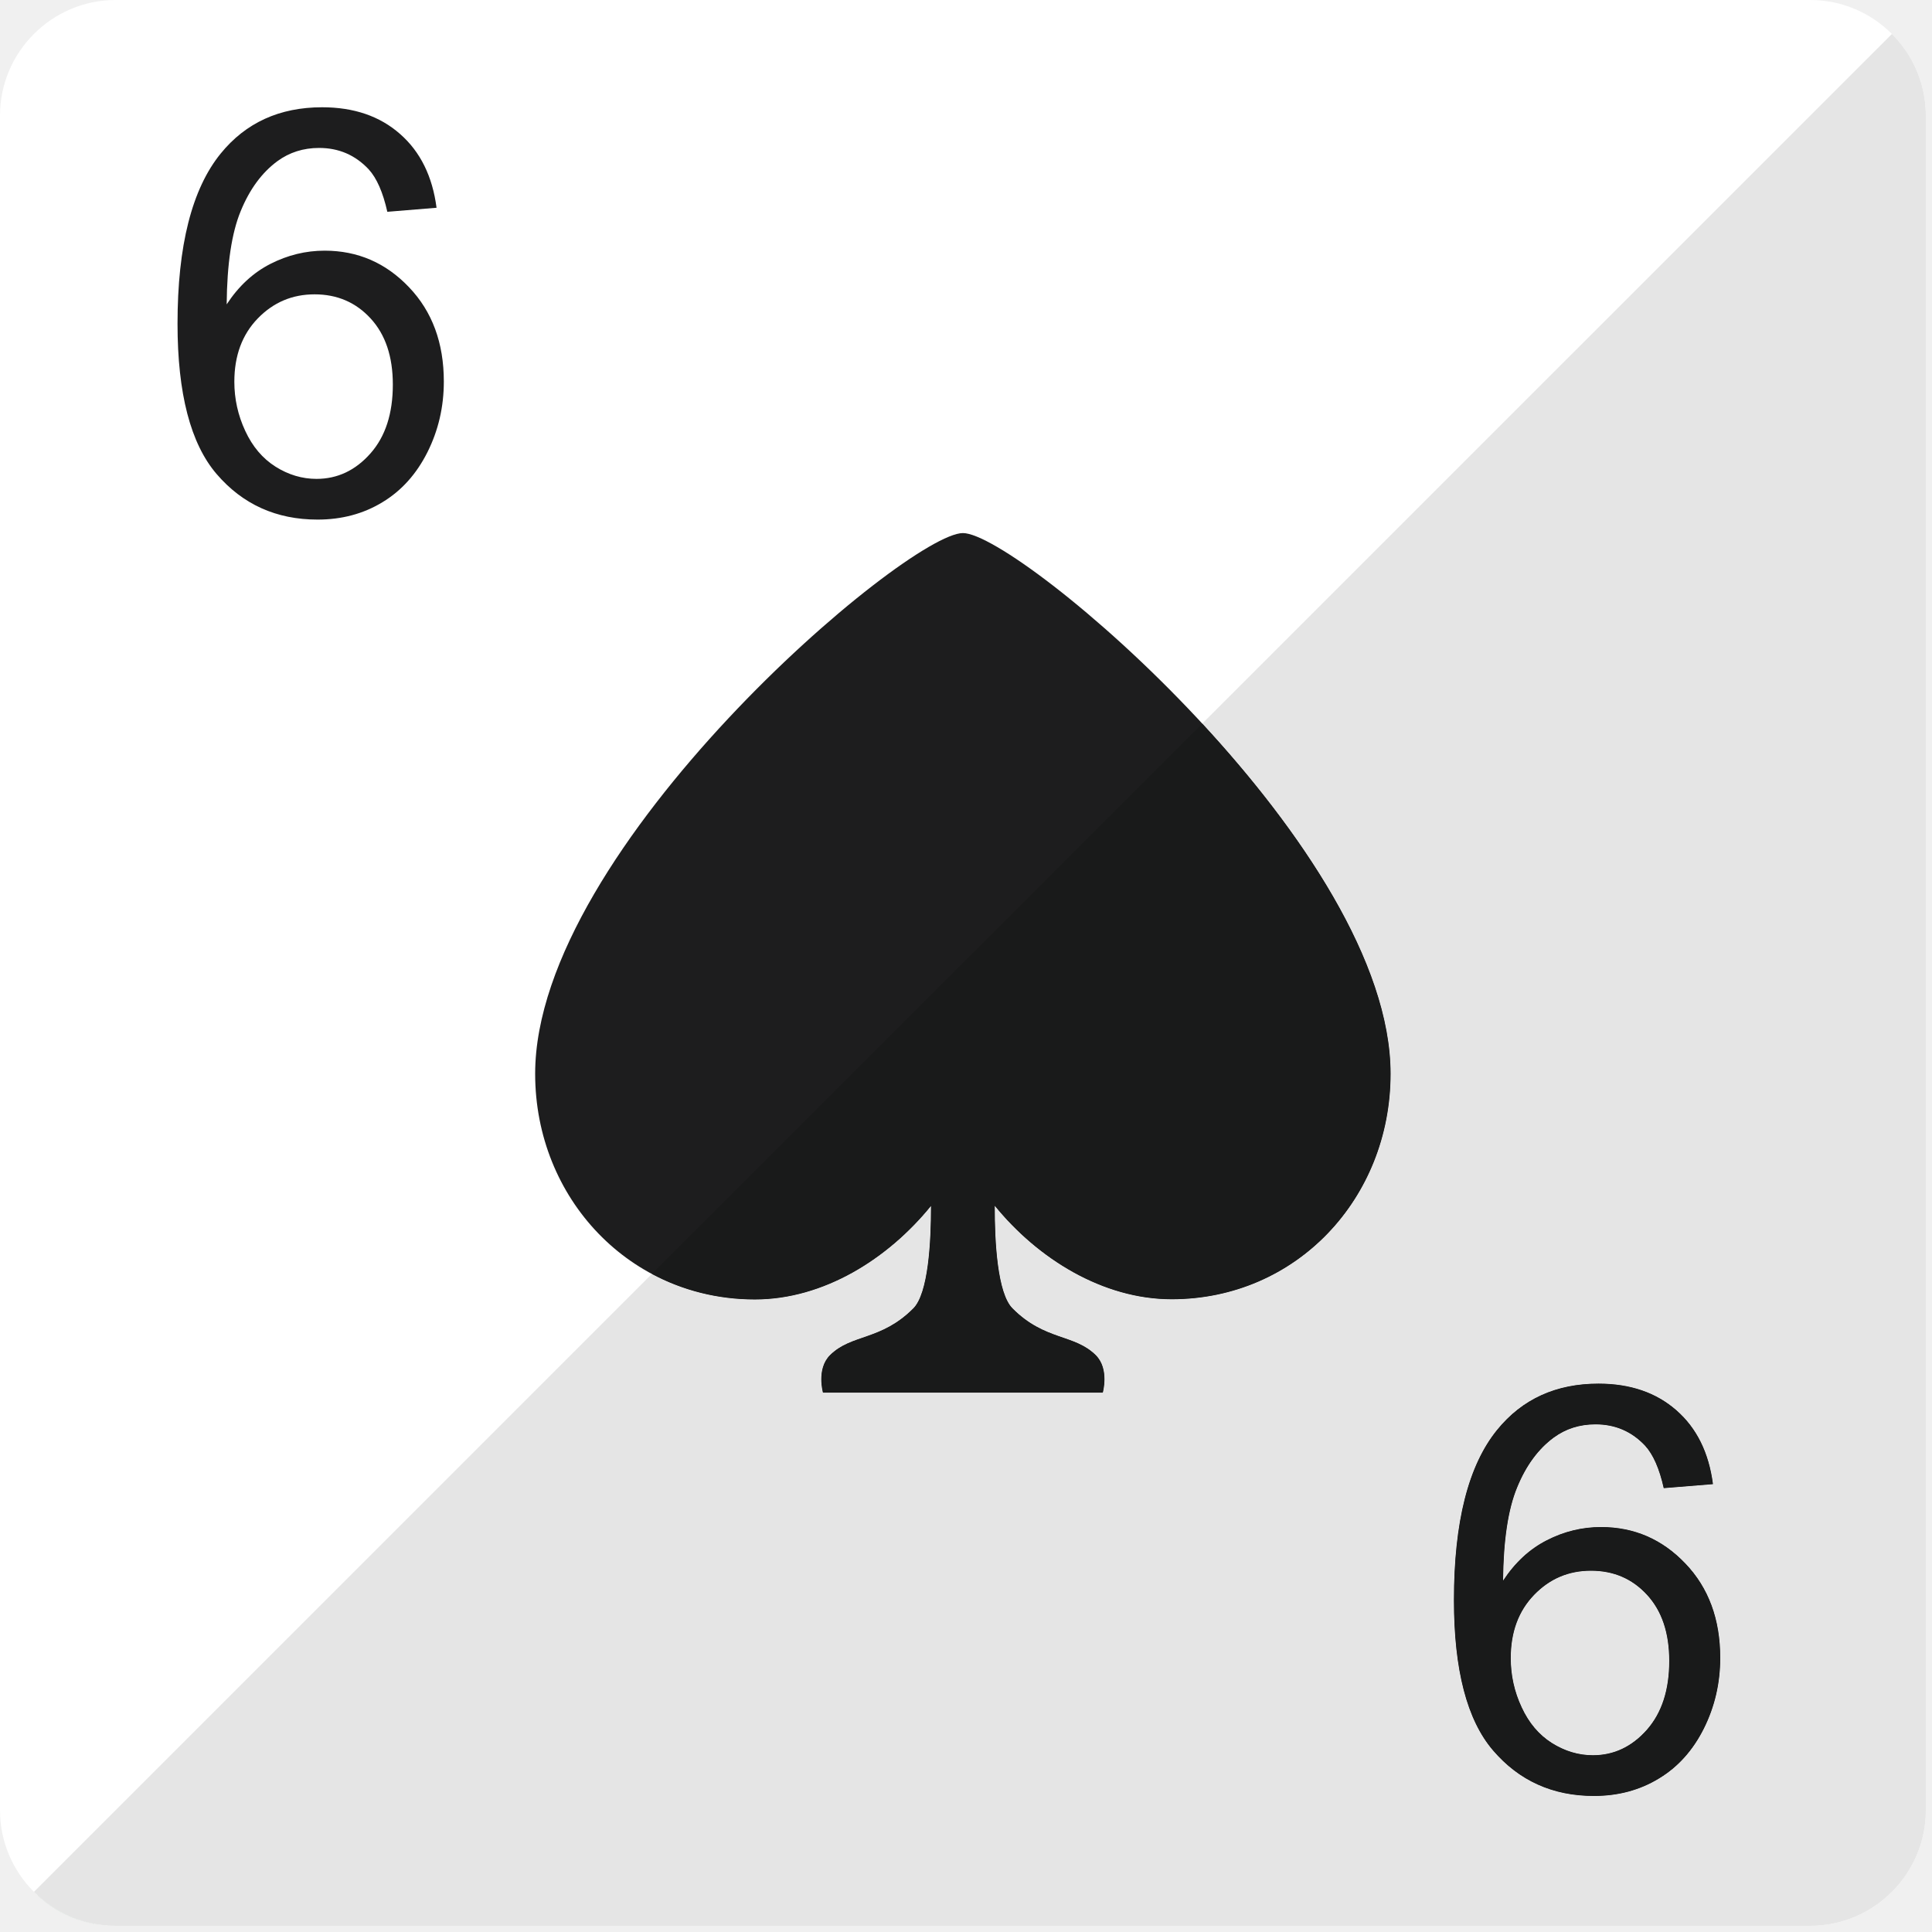
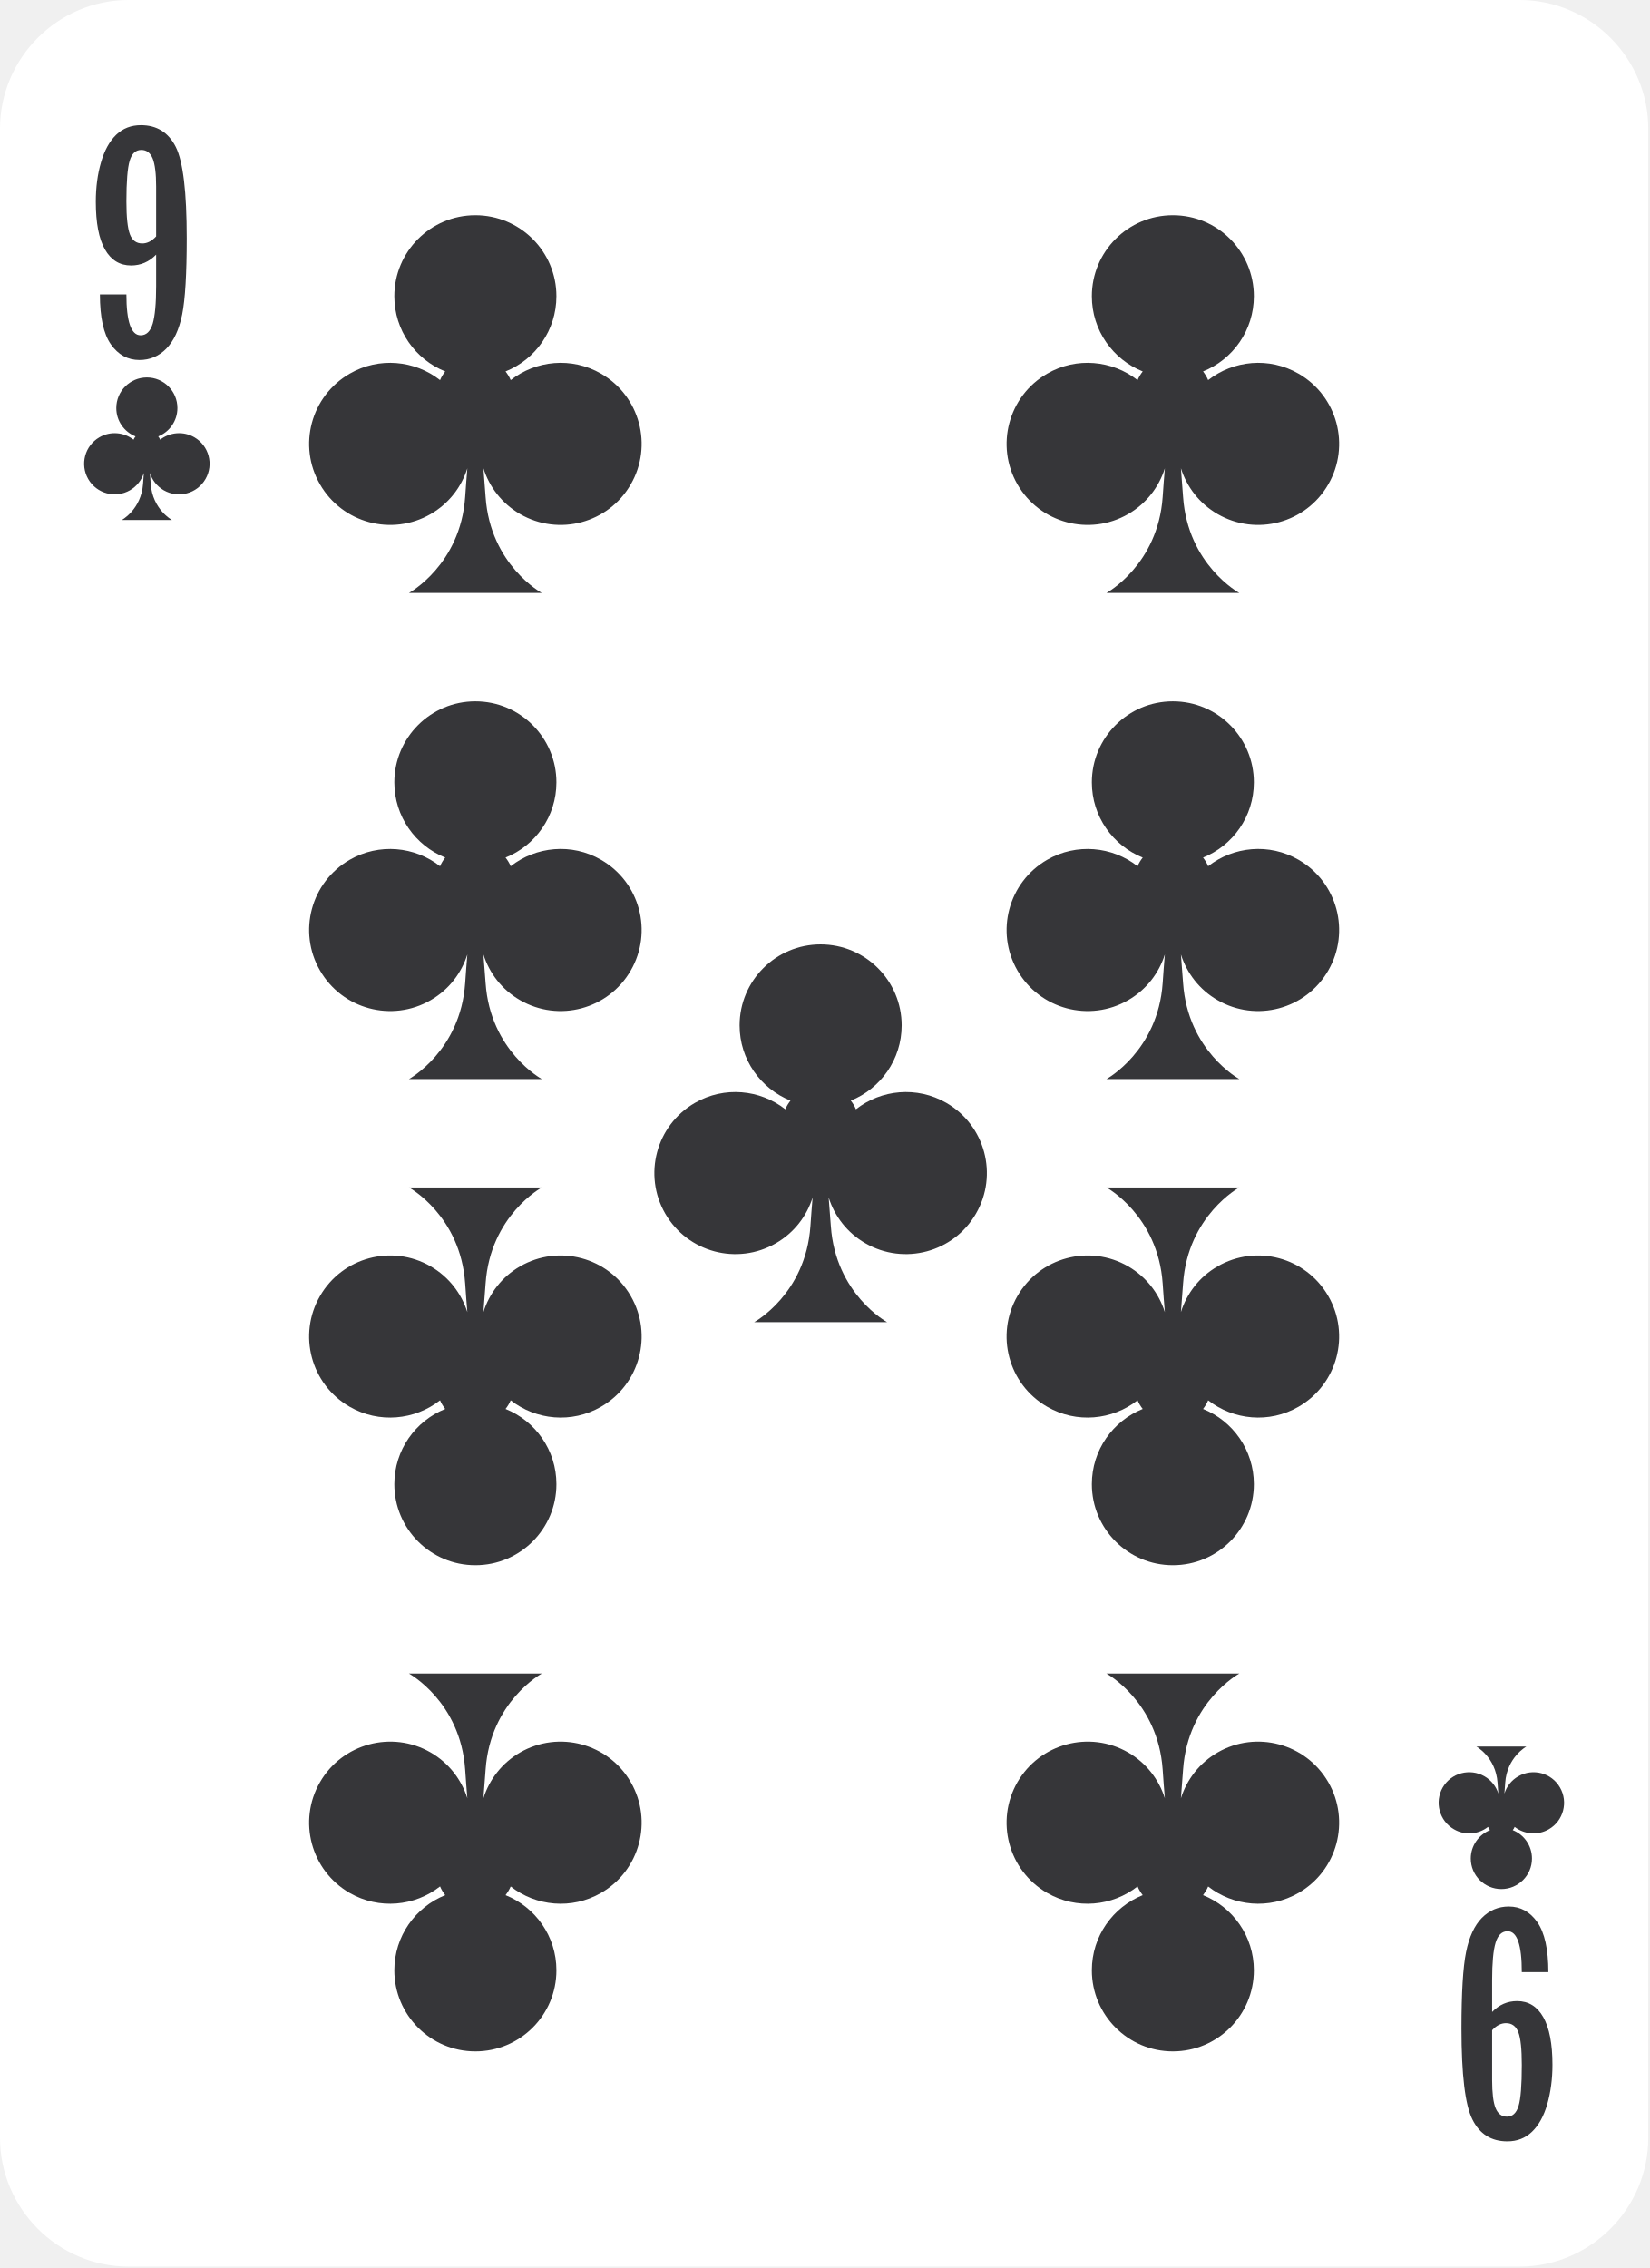
- <svg xmlns="http://www.w3.org/2000/svg" width="100%" height="100%" viewBox="0 0 209 209" version="1.1" xml:space="preserve" style="fill-rule:evenodd;clip-rule:evenodd;stroke-linejoin:round;stroke-miterlimit:1.414;">
-   <g transform="matrix(1,0,0,1,-499.075,-932.18)">
-     <g transform="matrix(4.16667,0,0,4.16667,0,0)">
-       <path d="M169.778,270.722C169.778,272.372 168.428,273.722 166.778,273.722L122.778,273.722C121.127,273.722 119.778,272.372 119.778,270.722L119.778,226.723C119.778,225.073 121.127,223.723 122.778,223.723L166.778,223.723C168.428,223.723 169.778,225.073 169.778,226.723L169.778,270.722Z" style="fill:white;fill-rule:nonzero;" />
+ <svg xmlns="http://www.w3.org/2000/svg" width="100%" height="100%" viewBox="0 0 1040 1430" version="1.1" xml:space="preserve" style="fill-rule:evenodd;clip-rule:evenodd;stroke-linejoin:round;stroke-miterlimit:1.414;">
+   <g transform="matrix(1,0,0,1,-9518.1,-9848.9)">
+     <g transform="matrix(4.16667,0,0,4.16667,2443.47,151.804)">
+       <path d="M1947.36,2650.8C1947.36,2661.52 1938.59,2670.29 1927.87,2670.29L1717.39,2670.29C1706.67,2670.29 1697.91,2661.52 1697.91,2650.8L1697.91,2346.78C1697.91,2336.07 1706.67,2327.3 1717.39,2327.3L1927.87,2327.3C1938.59,2327.3 1947.36,2336.07 1947.36,2346.78L1947.36,2650.8Z" style="fill:white;fill-rule:nonzero;" />
    </g>
-     <g transform="matrix(4.16667,0,0,4.16667,0,0)">
-       <path d="M144.778,237.563C143.329,237.563 133.672,245.73 133.672,251.601C133.672,254.839 136.141,257.46 139.377,257.46C141.163,257.46 142.836,256.405 143.95,255.03C143.95,255.979 143.879,257.302 143.489,257.694C142.647,258.537 141.881,258.353 141.325,258.909C140.969,259.266 141.145,259.88 141.145,259.88L148.409,259.88C148.409,259.88 148.585,259.266 148.229,258.909C147.672,258.353 146.907,258.537 146.067,257.694C145.674,257.302 145.602,255.976 145.604,255.026C146.721,256.401 148.409,257.455 150.198,257.455C153.434,257.455 155.881,254.839 155.881,251.601C155.881,245.73 146.225,237.563 144.778,237.563Z" style="fill:rgb(29,29,30);fill-rule:nonzero;" />
+     <g transform="matrix(4.16667,0,0,4.16667,2443.47,151.804)">
+       <path d="M1713.03,2371.85L1717.04,2371.85C1717.04,2375.98 1717.76,2378.04 1719.19,2378.04C1720.06,2378.04 1720.66,2377.46 1721.02,2376.29C1721.36,2375.13 1721.54,2373.25 1721.54,2370.64L1721.54,2365.83C1720.48,2366.92 1719.21,2367.47 1717.75,2367.47C1716.03,2367.47 1714.71,2366.66 1713.79,2365.04C1712.87,2363.42 1712.41,2361.02 1712.41,2357.84C1712.41,2355.66 1712.67,2353.67 1713.2,2351.86C1713.72,2350.05 1714.49,2348.66 1715.5,2347.69C1716.51,2346.72 1717.76,2346.24 1719.24,2346.24C1721.65,2346.24 1723.42,2347.35 1724.52,2349.55C1725.62,2351.76 1726.17,2356.35 1726.17,2363.32C1726.17,2368.74 1725.94,2372.59 1725.48,2374.89C1725.01,2377.19 1724.21,2378.91 1723.08,2380.06C1721.95,2381.21 1720.59,2381.78 1719.01,2381.78C1717.24,2381.78 1715.8,2380.99 1714.69,2379.41C1713.58,2377.83 1713.03,2375.31 1713.03,2371.85ZM1721.54,2363.07L1721.54,2355.51C1721.54,2353.56 1721.36,2352.16 1721.02,2351.29C1720.66,2350.42 1720.09,2349.99 1719.3,2349.99C1718.45,2349.99 1717.86,2350.53 1717.54,2351.61C1717.21,2352.69 1717.04,2354.75 1717.04,2357.79C1717.04,2360.18 1717.22,2361.84 1717.57,2362.76C1717.92,2363.68 1718.54,2364.14 1719.44,2364.14C1720.19,2364.14 1720.89,2363.78 1721.54,2363.07Z" style="fill:rgb(54,54,57);fill-rule:nonzero;" />
    </g>
-     <g transform="matrix(4.16667,0,0,4.16667,0,0)">
-       <path d="M125.862,233.635C125.862,234.078 125.956,234.504 126.145,234.91C126.333,235.316 126.594,235.625 126.93,235.838C127.266,236.05 127.622,236.156 127.995,236.156C128.539,236.156 129.006,235.936 129.395,235.496C129.784,235.057 129.977,234.461 129.977,233.707C129.977,232.98 129.785,232.41 129.401,231.992C129.018,231.574 128.532,231.365 127.946,231.365C127.364,231.365 126.874,231.574 126.469,231.992C126.065,232.41 125.862,232.957 125.862,233.635ZM131.112,229.117L129.834,229.222C129.72,228.715 129.559,228.347 129.348,228.117C129,227.748 128.573,227.564 128.063,227.564C127.653,227.564 127.292,227.679 126.979,227.908C126.579,228.203 126.26,228.635 126.028,229.202C125.793,229.77 125.672,230.576 125.663,231.625C125.973,231.152 126.35,230.803 126.799,230.574C127.247,230.346 127.715,230.231 128.207,230.231C129.065,230.231 129.795,230.547 130.397,231.18C131,231.811 131.301,232.627 131.301,233.629C131.301,234.287 131.159,234.898 130.875,235.464C130.591,236.029 130.203,236.463 129.707,236.762C129.213,237.063 128.651,237.213 128.022,237.213C126.952,237.213 126.077,236.818 125.401,236.029C124.725,235.24 124.387,233.939 124.387,232.129C124.387,230.102 124.76,228.629 125.508,227.709C126.159,226.908 127.038,226.508 128.141,226.508C128.965,226.508 129.639,226.738 130.164,227.201C130.692,227.663 131.006,228.303 131.112,229.117Z" style="fill:rgb(29,29,30);fill-rule:nonzero;" />
+     <g transform="matrix(4.16667,0,0,4.16667,2443.47,151.804)">
+       <path d="M1727.32,2393.47C1725.63,2392.5 1723.6,2392.71 1722.15,2393.84C1722.08,2393.66 1721.97,2393.49 1721.86,2393.34C1723.56,2392.66 1724.76,2391 1724.76,2389.05C1724.76,2386.49 1722.69,2384.42 1720.14,2384.42C1717.58,2384.42 1715.51,2386.49 1715.51,2389.05C1715.51,2391 1716.71,2392.66 1718.42,2393.34C1718.3,2393.49 1718.2,2393.66 1718.12,2393.84C1716.68,2392.71 1714.64,2392.5 1712.96,2393.47C1710.74,2394.75 1709.99,2397.58 1711.26,2399.79C1712.54,2402.01 1715.37,2402.76 1717.58,2401.49C1718.63,2400.88 1719.34,2399.94 1719.68,2398.87C1719.63,2399.37 1719.59,2399.92 1719.56,2400.51C1719.29,2404.39 1716.34,2405.99 1716.34,2405.99L1723.93,2405.99C1723.93,2405.99 1720.99,2404.39 1720.72,2400.51C1720.68,2399.91 1720.64,2399.37 1720.6,2398.87C1720.93,2399.94 1721.65,2400.88 1722.69,2401.49C1724.9,2402.76 1727.74,2402.01 1729.01,2399.79C1730.29,2397.58 1729.53,2394.75 1727.32,2393.47Z" style="fill:rgb(54,54,57);fill-rule:nonzero;" />
    </g>
-     <g transform="matrix(4.16667,0,0,4.16667,0,0)">
-       <path d="M159.001,266.772C159.001,267.216 159.094,267.642 159.284,268.048C159.471,268.454 159.733,268.763 160.069,268.976C160.405,269.187 160.76,269.294 161.133,269.294C161.678,269.294 162.145,269.073 162.534,268.634C162.922,268.194 163.116,267.599 163.116,266.845C163.116,266.118 162.924,265.548 162.54,265.13C162.157,264.712 161.67,264.503 161.084,264.503C160.502,264.503 160.012,264.712 159.608,265.13C159.204,265.548 159.001,266.095 159.001,266.772ZM164.251,262.255L162.973,262.359C162.86,261.853 162.698,261.485 162.487,261.255C162.139,260.886 161.711,260.703 161.202,260.703C160.791,260.703 160.43,260.817 160.118,261.046C159.717,261.341 159.399,261.772 159.167,262.34C158.932,262.907 158.811,263.714 158.801,264.763C159.112,264.29 159.489,263.94 159.938,263.712C160.385,263.483 160.854,263.369 161.346,263.369C162.204,263.369 162.934,263.685 163.536,264.317C164.139,264.948 164.44,265.765 164.44,266.767C164.44,267.425 164.297,268.036 164.014,268.602C163.731,269.167 163.342,269.601 162.846,269.899C162.352,270.2 161.79,270.351 161.161,270.351C160.09,270.351 159.215,269.956 158.54,269.167C157.864,268.378 157.526,267.077 157.526,265.267C157.526,263.239 157.899,261.767 158.647,260.847C159.297,260.046 160.176,259.646 161.28,259.646C162.104,259.646 162.778,259.878 163.303,260.339C163.831,260.801 164.145,261.44 164.251,262.255Z" style="fill:rgb(29,29,30);fill-rule:nonzero;" />
+     <g transform="matrix(4.16667,0,0,4.16667,2443.47,151.804)">
+       <path d="M1932.24,2625.73L1928.22,2625.73C1928.22,2621.61 1927.51,2619.54 1926.08,2619.54C1925.21,2619.54 1924.6,2620.12 1924.25,2621.29C1923.9,2622.45 1923.73,2624.34 1923.73,2626.94L1923.73,2631.76C1924.79,2630.66 1926.05,2630.11 1927.51,2630.11C1929.23,2630.11 1930.55,2630.92 1931.47,2632.54C1932.39,2634.16 1932.86,2636.56 1932.86,2639.75C1932.86,2641.92 1932.59,2643.91 1932.07,2645.73C1931.54,2647.54 1930.77,2648.92 1929.76,2649.89C1928.75,2650.86 1927.51,2651.34 1926.03,2651.34C1923.61,2651.34 1921.85,2650.24 1920.75,2648.03C1919.64,2645.83 1919.09,2641.24 1919.09,2634.27C1919.09,2628.85 1919.32,2624.99 1919.79,2622.69C1920.25,2620.4 1921.05,2618.67 1922.18,2617.52C1923.32,2616.37 1924.67,2615.8 1926.26,2615.8C1928.02,2615.8 1929.46,2616.59 1930.57,2618.17C1931.68,2619.76 1932.24,2622.28 1932.24,2625.73ZM1923.73,2634.52L1923.73,2642.07C1923.73,2644.02 1923.9,2645.43 1924.25,2646.3C1924.6,2647.16 1925.17,2647.6 1925.96,2647.6C1926.82,2647.6 1927.4,2647.06 1927.73,2645.98C1928.06,2644.9 1928.22,2642.83 1928.22,2639.79C1928.22,2637.4 1928.05,2635.75 1927.7,2634.83C1927.35,2633.91 1926.72,2633.45 1925.83,2633.45C1925.08,2633.45 1924.38,2633.8 1923.73,2634.52Z" style="fill:rgb(54,54,57);fill-rule:nonzero;" />
    </g>
-     <g transform="matrix(4.16667,0,0,4.16667,0,0)">
-       <path d="M166.778,273.722L122.778,273.722C121.952,273.722 121.202,273.386 120.659,272.841C121.203,273.384 121.953,273.722 122.778,273.722L166.778,273.722C168.428,273.722 169.778,272.372 169.778,270.722L169.778,226.723L169.778,270.722C169.778,272.372 168.428,273.722 166.778,273.722ZM169.777,226.665C169.777,226.663 169.777,226.662 169.777,226.66C169.777,226.662 169.777,226.663 169.777,226.665ZM169.775,226.588C169.775,226.586 169.775,226.584 169.774,226.582C169.775,226.584 169.775,226.586 169.775,226.588ZM169.431,225.328C169.431,225.327 169.43,225.325 169.43,225.324C169.43,225.325 169.431,225.327 169.431,225.328ZM169.423,225.312C169.422,225.309 169.42,225.307 169.419,225.305C169.42,225.307 169.422,225.309 169.423,225.312ZM169.414,225.296C169.413,225.293 169.411,225.29 169.409,225.286C169.411,225.289 169.413,225.293 169.414,225.296ZM169.406,225.28C169.403,225.276 169.401,225.272 169.399,225.268C169.401,225.272 169.403,225.276 169.406,225.28ZM169.397,225.264C169.355,225.19 169.311,225.119 169.264,225.049C169.311,225.118 169.355,225.19 169.397,225.264ZM169.264,225.049C169.261,225.044 169.258,225.04 169.255,225.036C169.258,225.04 169.261,225.044 169.264,225.049ZM169.254,225.034C169.25,225.029 169.247,225.025 169.244,225.02C169.247,225.025 169.25,225.029 169.254,225.034ZM169.243,225.019C169.241,225.016 169.24,225.014 169.238,225.011C169.24,225.014 169.241,225.016 169.243,225.019ZM169.233,225.004L169.232,225.003L169.233,225.004Z" style="fill:rgb(14,116,59);fill-rule:nonzero;" />
+     <g transform="matrix(4.16667,0,0,4.16667,2443.47,151.804)">
+       <path d="M1917.95,2604.11C1919.63,2605.09 1921.67,2604.88 1923.11,2603.75C1923.19,2603.93 1923.29,2604.09 1923.41,2604.24C1921.71,2604.92 1920.5,2606.59 1920.5,2608.54C1920.5,2611.09 1922.57,2613.16 1925.13,2613.16C1927.68,2613.16 1929.76,2611.09 1929.76,2608.54C1929.76,2606.59 1928.56,2604.92 1926.85,2604.24C1926.97,2604.09 1927.07,2603.93 1927.14,2603.75C1928.59,2604.88 1930.63,2605.08 1932.31,2604.11C1934.52,2602.84 1935.28,2600 1934,2597.79C1932.73,2595.58 1929.89,2594.82 1927.68,2596.1C1926.64,2596.7 1925.92,2597.64 1925.59,2598.71C1925.63,2598.21 1925.67,2597.67 1925.71,2597.08C1925.98,2593.19 1928.92,2591.59 1928.92,2591.59L1921.34,2591.59C1921.34,2591.59 1924.28,2593.19 1924.55,2597.08C1924.59,2597.67 1924.63,2598.21 1924.67,2598.71C1924.34,2597.65 1923.62,2596.7 1922.58,2596.1C1920.36,2594.82 1917.53,2595.58 1916.25,2597.79C1914.98,2600 1915.74,2602.84 1917.95,2604.11Z" style="fill:rgb(54,54,57);fill-rule:nonzero;" />
    </g>
-     <g transform="matrix(4.16667,0,0,4.16667,0,0)">
-       <path d="M166.778,273.722L122.778,273.722C121.953,273.722 121.203,273.384 120.659,272.841L136.702,256.798C137.493,257.222 138.4,257.46 139.377,257.46C141.163,257.46 142.836,256.405 143.95,255.03C143.95,255.979 143.879,257.302 143.489,257.694C142.647,258.537 141.881,258.353 141.325,258.909C140.969,259.266 141.145,259.88 141.145,259.88L148.409,259.88C148.409,259.88 148.585,259.266 148.229,258.909C147.672,258.353 146.907,258.537 146.067,257.694C145.674,257.302 145.602,255.976 145.604,255.026C146.721,256.401 148.409,257.455 150.198,257.455C153.434,257.455 155.881,254.839 155.881,251.601C155.881,248.71 153.541,245.264 150.992,242.509L168.897,224.605C169.02,224.727 169.132,224.861 169.232,225.003L169.233,225.004C169.234,225.006 169.236,225.009 169.238,225.011C169.24,225.014 169.241,225.016 169.243,225.019C169.244,225.019 169.244,225.02 169.244,225.02C169.247,225.025 169.25,225.029 169.254,225.034C169.254,225.035 169.255,225.035 169.255,225.036C169.258,225.04 169.261,225.044 169.264,225.049C169.311,225.119 169.355,225.19 169.397,225.264C169.397,225.265 169.398,225.267 169.399,225.268C169.401,225.272 169.403,225.276 169.406,225.28C169.407,225.282 169.408,225.284 169.409,225.286C169.411,225.29 169.413,225.293 169.414,225.296C169.416,225.299 169.417,225.302 169.419,225.305C169.42,225.307 169.422,225.309 169.423,225.312C169.425,225.316 169.427,225.32 169.43,225.324C169.43,225.325 169.431,225.327 169.431,225.328C169.434,225.333 169.437,225.338 169.44,225.344C169.635,225.718 169.754,226.137 169.774,226.582C169.775,226.584 169.775,226.586 169.775,226.588C169.776,226.612 169.777,226.636 169.777,226.66C169.777,226.662 169.777,226.663 169.777,226.665C169.778,226.684 169.778,226.703 169.778,226.723L169.778,270.722C169.778,272.372 168.428,273.722 166.778,273.722ZM161.28,259.646C160.176,259.646 159.297,260.046 158.647,260.847C157.899,261.767 157.526,263.239 157.526,265.267C157.526,267.077 157.864,268.378 158.54,269.167C159.215,269.956 160.09,270.351 161.161,270.351C161.79,270.351 162.352,270.2 162.846,269.899C163.342,269.601 163.731,269.167 164.014,268.602C164.297,268.036 164.44,267.425 164.44,266.767C164.44,265.765 164.139,264.948 163.536,264.317C162.934,263.685 162.204,263.369 161.346,263.369C160.854,263.369 160.385,263.483 159.938,263.712C159.489,263.94 159.112,264.29 158.801,264.763C158.811,263.714 158.932,262.907 159.167,262.34C159.399,261.772 159.717,261.341 160.118,261.046C160.43,260.817 160.791,260.703 161.202,260.703C161.711,260.703 162.139,260.886 162.487,261.255C162.698,261.485 162.86,261.853 162.973,262.359L164.251,262.255C164.145,261.44 163.831,260.801 163.303,260.339C162.778,259.878 162.104,259.646 161.28,259.646Z" style="fill:rgb(229,229,229);fill-rule:nonzero;" />
+     <g transform="matrix(4.16667,0,0,4.16667,2443.47,151.804)">
+       <path d="M1788.88,2383.85C1784.42,2381.27 1779.02,2381.83 1775.2,2384.82C1775,2384.34 1774.73,2383.91 1774.42,2383.51C1778.93,2381.7 1782.12,2377.29 1782.12,2372.13C1782.12,2365.36 1776.63,2359.87 1769.85,2359.87C1763.08,2359.87 1757.59,2365.36 1757.59,2372.13C1757.59,2377.29 1760.78,2381.7 1765.29,2383.51C1764.98,2383.91 1764.71,2384.34 1764.51,2384.82C1760.69,2381.83 1755.29,2381.27 1750.83,2383.85C1744.96,2387.24 1742.95,2394.74 1746.34,2400.6C1749.72,2406.47 1757.23,2408.48 1763.09,2405.09C1765.85,2403.5 1767.75,2400.99 1768.64,2398.17C1768.53,2399.5 1768.41,2400.93 1768.31,2402.5C1767.6,2412.79 1759.8,2417.03 1759.8,2417.03L1779.91,2417.03C1779.91,2417.03 1772.11,2412.79 1771.4,2402.5C1771.29,2400.93 1771.18,2399.5 1771.07,2398.16C1771.96,2400.98 1773.86,2403.49 1776.62,2405.09C1782.49,2408.48 1789.99,2406.47 1793.37,2400.6C1796.76,2394.74 1794.75,2387.24 1788.88,2383.85Z" style="fill:rgb(54,54,57);fill-rule:nonzero;" />
    </g>
-     <g transform="matrix(4.16667,0,0,4.16667,0,0)">
-       <path d="M148.409,259.88L141.145,259.88C141.145,259.88 140.969,259.266 141.325,258.909C141.881,258.353 142.647,258.537 143.489,257.694C143.879,257.302 143.95,255.979 143.95,255.03C142.836,256.405 141.163,257.46 139.377,257.46C138.4,257.46 137.493,257.222 136.702,256.798L150.992,242.509C153.541,245.264 155.881,248.71 155.881,251.601C155.881,254.839 153.434,257.455 150.198,257.455C148.409,257.455 146.721,256.401 145.604,255.026C145.602,255.976 145.674,257.302 146.067,257.694C146.907,258.537 147.672,258.353 148.229,258.909C148.585,259.266 148.409,259.88 148.409,259.88Z" style="fill:rgb(25,26,26);fill-rule:nonzero;" />
+     <g transform="matrix(4.16667,0,0,4.16667,2443.47,151.804)">
+       <path d="M1750.82,2540.17C1755.29,2542.75 1760.69,2542.19 1764.51,2539.2C1764.71,2539.68 1764.98,2540.11 1765.29,2540.51C1760.78,2542.32 1757.59,2546.73 1757.59,2551.89C1757.59,2558.66 1763.08,2564.15 1769.85,2564.15C1776.63,2564.15 1782.12,2558.66 1782.12,2551.89C1782.12,2546.73 1778.93,2542.32 1774.42,2540.51C1774.73,2540.11 1775,2539.68 1775.2,2539.2C1779.02,2542.19 1784.42,2542.75 1788.88,2540.17C1794.75,2536.78 1796.76,2529.28 1793.37,2523.42C1789.99,2517.55 1782.49,2515.54 1776.62,2518.93C1773.86,2520.52 1771.96,2523.03 1771.07,2525.85C1771.18,2524.52 1771.29,2523.09 1771.4,2521.52C1772.11,2511.23 1779.91,2506.99 1779.91,2506.99L1759.8,2506.99C1759.8,2506.99 1767.6,2511.23 1768.31,2521.52C1768.41,2523.09 1768.53,2524.53 1768.64,2525.86C1767.75,2523.04 1765.85,2520.53 1763.09,2518.93C1757.23,2515.54 1749.72,2517.55 1746.34,2523.42C1742.95,2529.28 1744.96,2536.78 1750.82,2540.17Z" style="fill:rgb(54,54,57);fill-rule:nonzero;" />
    </g>
-     <g transform="matrix(4.16667,0,0,4.16667,0,0)">
-       <path d="M161.133,269.294C160.76,269.294 160.405,269.187 160.069,268.976C159.733,268.763 159.471,268.454 159.284,268.048C159.094,267.642 159.001,267.216 159.001,266.772C159.001,266.095 159.204,265.548 159.608,265.13C160.012,264.712 160.502,264.503 161.084,264.503C161.67,264.503 162.157,264.712 162.54,265.13C162.924,265.548 163.116,266.118 163.116,266.845C163.116,267.599 162.922,268.194 162.534,268.634C162.145,269.073 161.678,269.294 161.133,269.294Z" style="fill:rgb(229,229,229);fill-rule:nonzero;" />
+     <g transform="matrix(4.16667,0,0,4.16667,2443.47,151.804)">
+       <path d="M1750.82,2613.74C1755.29,2616.31 1760.69,2615.76 1764.51,2612.76C1764.71,2613.24 1764.98,2613.67 1765.29,2614.08C1760.78,2615.89 1757.59,2620.29 1757.59,2625.45C1757.59,2632.23 1763.08,2637.72 1769.85,2637.72C1776.63,2637.72 1782.12,2632.23 1782.12,2625.45C1782.12,2620.29 1778.93,2615.89 1774.42,2614.08C1774.73,2613.67 1775,2613.24 1775.2,2612.77C1779.02,2615.76 1784.42,2616.31 1788.88,2613.74C1794.75,2610.35 1796.76,2602.85 1793.37,2596.98C1789.99,2591.12 1782.49,2589.11 1776.62,2592.49C1773.86,2594.09 1771.96,2596.6 1771.07,2599.42C1771.18,2598.09 1771.29,2596.65 1771.4,2595.08C1772.11,2584.79 1779.91,2580.55 1779.91,2580.55L1759.8,2580.55C1759.8,2580.55 1767.6,2584.79 1768.31,2595.08C1768.41,2596.66 1768.53,2598.09 1768.64,2599.42C1767.75,2596.6 1765.85,2594.09 1763.09,2592.49C1757.23,2589.11 1749.72,2591.12 1746.34,2596.98C1742.95,2602.85 1744.96,2610.35 1750.82,2613.74Z" style="fill:rgb(54,54,57);fill-rule:nonzero;" />
    </g>
-     <g transform="matrix(4.16667,0,0,4.16667,0,0)">
-       <path d="M161.161,270.351C160.09,270.351 159.215,269.956 158.54,269.167C157.864,268.378 157.526,267.077 157.526,265.267C157.526,263.239 157.899,261.767 158.647,260.847C159.297,260.046 160.176,259.646 161.28,259.646C162.104,259.646 162.778,259.878 163.303,260.339C163.831,260.801 164.145,261.44 164.251,262.255L162.973,262.359C162.86,261.853 162.698,261.485 162.487,261.255C162.139,260.886 161.711,260.703 161.202,260.703C160.791,260.703 160.43,260.817 160.118,261.046C159.717,261.341 159.399,261.772 159.167,262.34C158.932,262.907 158.811,263.714 158.801,264.763C159.112,264.29 159.489,263.94 159.938,263.712C160.385,263.483 160.854,263.369 161.346,263.369C162.204,263.369 162.934,263.685 163.536,264.317C164.139,264.948 164.44,265.765 164.44,266.767C164.44,267.425 164.297,268.036 164.014,268.602C163.731,269.167 163.342,269.601 162.846,269.899C162.352,270.2 161.79,270.351 161.161,270.351ZM161.084,264.503C160.502,264.503 160.012,264.712 159.608,265.13C159.204,265.548 159.001,266.095 159.001,266.772C159.001,267.216 159.094,267.642 159.284,268.048C159.471,268.454 159.733,268.763 160.069,268.976C160.405,269.187 160.76,269.294 161.133,269.294C161.678,269.294 162.145,269.073 162.534,268.634C162.922,268.194 163.116,267.599 163.116,266.845C163.116,266.118 162.924,265.548 162.54,265.13C162.157,264.712 161.67,264.503 161.084,264.503Z" style="fill:rgb(25,26,26);fill-rule:nonzero;" />
+     <g transform="matrix(4.16667,0,0,4.16667,2443.47,151.804)">
+       <path d="M1788.88,2457.41C1784.42,2454.83 1779.02,2455.39 1775.2,2458.38C1775,2457.9 1774.73,2457.47 1774.42,2457.07C1778.93,2455.26 1782.12,2450.85 1782.12,2445.69C1782.12,2438.92 1776.63,2433.43 1769.85,2433.43C1763.08,2433.43 1757.59,2438.92 1757.59,2445.69C1757.59,2450.85 1760.78,2455.26 1765.29,2457.07C1764.98,2457.47 1764.71,2457.9 1764.51,2458.38C1760.69,2455.39 1755.29,2454.84 1750.83,2457.41C1744.96,2460.8 1742.95,2468.3 1746.34,2474.16C1749.72,2480.03 1757.23,2482.04 1763.09,2478.65C1765.85,2477.06 1767.75,2474.55 1768.64,2471.73C1768.53,2473.06 1768.41,2474.49 1768.31,2476.06C1767.6,2486.35 1759.8,2490.59 1759.8,2490.59L1779.91,2490.59C1779.91,2490.59 1772.11,2486.35 1771.4,2476.06C1771.29,2474.49 1771.18,2473.06 1771.07,2471.73C1771.96,2474.55 1773.86,2477.06 1776.62,2478.65C1782.49,2482.04 1789.99,2480.03 1793.37,2474.16C1796.76,2468.3 1794.75,2460.8 1788.88,2457.41Z" style="fill:rgb(54,54,57);fill-rule:nonzero;" />
+     </g>
+     <g transform="matrix(4.16667,0,0,4.16667,2443.47,151.804)">
+       <path d="M1894.44,2383.85C1889.98,2381.27 1884.58,2381.83 1880.75,2384.82C1880.56,2384.34 1880.28,2383.91 1879.98,2383.51C1884.49,2381.7 1887.67,2377.29 1887.67,2372.13C1887.67,2365.36 1882.19,2359.87 1875.41,2359.87C1868.64,2359.87 1863.15,2365.36 1863.15,2372.13C1863.15,2377.29 1866.34,2381.7 1870.85,2383.51C1870.54,2383.91 1870.27,2384.34 1870.07,2384.82C1866.25,2381.83 1860.84,2381.27 1856.38,2383.85C1850.52,2387.24 1848.51,2394.74 1851.89,2400.6C1855.28,2406.47 1862.78,2408.48 1868.65,2405.09C1871.41,2403.5 1873.31,2400.99 1874.2,2398.17C1874.09,2399.5 1873.97,2400.93 1873.87,2402.5C1873.15,2412.79 1865.36,2417.03 1865.36,2417.03L1885.47,2417.03C1885.47,2417.03 1877.67,2412.79 1876.96,2402.5C1876.85,2400.93 1876.74,2399.5 1876.63,2398.16C1877.52,2400.98 1879.41,2403.49 1882.18,2405.09C1888.04,2408.48 1895.55,2406.47 1898.93,2400.6C1902.32,2394.74 1900.31,2387.24 1894.44,2383.85Z" style="fill:rgb(54,54,57);fill-rule:nonzero;" />
+     </g>
+     <g transform="matrix(4.16667,0,0,4.16667,2443.47,151.804)">
+       <path d="M1856.38,2540.17C1860.84,2542.75 1866.25,2542.19 1870.07,2539.2C1870.27,2539.68 1870.54,2540.11 1870.85,2540.51C1866.34,2542.32 1863.15,2546.73 1863.15,2551.89C1863.15,2558.66 1868.64,2564.15 1875.41,2564.15C1882.19,2564.15 1887.67,2558.66 1887.67,2551.89C1887.67,2546.73 1884.49,2542.32 1879.98,2540.51C1880.28,2540.11 1880.56,2539.68 1880.75,2539.2C1884.58,2542.19 1889.98,2542.75 1894.44,2540.17C1900.31,2536.78 1902.32,2529.28 1898.93,2523.42C1895.54,2517.55 1888.04,2515.54 1882.18,2518.93C1879.41,2520.52 1877.52,2523.03 1876.63,2525.85C1876.74,2524.52 1876.85,2523.09 1876.96,2521.52C1877.67,2511.23 1885.47,2506.99 1885.47,2506.99L1865.36,2506.99C1865.36,2506.99 1873.15,2511.23 1873.87,2521.52C1873.97,2523.09 1874.09,2524.53 1874.2,2525.86C1873.31,2523.04 1871.41,2520.53 1868.65,2518.93C1862.78,2515.54 1855.28,2517.55 1851.89,2523.42C1848.51,2529.28 1850.51,2536.78 1856.38,2540.17Z" style="fill:rgb(54,54,57);fill-rule:nonzero;" />
+     </g>
+     <g transform="matrix(4.16667,0,0,4.16667,2443.47,151.804)">
+       <path d="M1856.38,2613.74C1860.84,2616.31 1866.25,2615.76 1870.07,2612.76C1870.27,2613.24 1870.54,2613.67 1870.85,2614.08C1866.34,2615.89 1863.15,2620.29 1863.15,2625.45C1863.15,2632.23 1868.64,2637.72 1875.41,2637.72C1882.19,2637.72 1887.67,2632.23 1887.67,2625.45C1887.67,2620.29 1884.49,2615.89 1879.98,2614.08C1880.28,2613.67 1880.56,2613.24 1880.75,2612.77C1884.58,2615.76 1889.98,2616.31 1894.44,2613.74C1900.31,2610.35 1902.32,2602.85 1898.93,2596.98C1895.54,2591.12 1888.04,2589.11 1882.18,2592.49C1879.41,2594.09 1877.52,2596.6 1876.63,2599.42C1876.74,2598.09 1876.85,2596.65 1876.96,2595.08C1877.67,2584.79 1885.47,2580.55 1885.47,2580.55L1865.36,2580.55C1865.36,2580.55 1873.15,2584.79 1873.87,2595.08C1873.97,2596.66 1874.09,2598.09 1874.2,2599.42C1873.31,2596.6 1871.41,2594.09 1868.65,2592.49C1862.78,2589.11 1855.28,2591.12 1851.89,2596.98C1848.51,2602.85 1850.51,2610.35 1856.38,2613.74Z" style="fill:rgb(54,54,57);fill-rule:nonzero;" />
+     </g>
+     <g transform="matrix(4.16667,0,0,4.16667,2443.47,151.804)">
+       <path d="M1894.44,2457.41C1889.98,2454.83 1884.58,2455.39 1880.75,2458.38C1880.56,2457.9 1880.28,2457.47 1879.98,2457.07C1884.49,2455.26 1887.67,2450.85 1887.67,2445.69C1887.67,2438.92 1882.19,2433.43 1875.41,2433.43C1868.64,2433.43 1863.15,2438.92 1863.15,2445.69C1863.15,2450.85 1866.34,2455.26 1870.85,2457.07C1870.54,2457.47 1870.27,2457.9 1870.07,2458.38C1866.25,2455.39 1860.84,2454.84 1856.38,2457.41C1850.52,2460.8 1848.51,2468.3 1851.89,2474.16C1855.28,2480.03 1862.78,2482.04 1868.65,2478.65C1871.41,2477.06 1873.31,2474.55 1874.2,2471.73C1874.09,2473.06 1873.97,2474.49 1873.87,2476.06C1873.15,2486.35 1865.36,2490.59 1865.36,2490.59L1885.47,2490.59C1885.47,2490.59 1877.67,2486.35 1876.96,2476.06C1876.85,2474.49 1876.74,2473.06 1876.63,2471.73C1877.52,2474.55 1879.41,2477.06 1882.18,2478.65C1888.04,2482.04 1895.55,2480.03 1898.93,2474.16C1902.32,2468.3 1900.31,2460.8 1894.44,2457.41Z" style="fill:rgb(54,54,57);fill-rule:nonzero;" />
+     </g>
+     <g transform="matrix(4.16667,0,0,4.16667,2443.47,151.804)">
+       <path d="M1841.13,2494.19C1836.67,2491.62 1831.27,2492.17 1827.45,2495.16C1827.25,2494.68 1826.98,2494.25 1826.67,2493.85C1831.18,2492.04 1834.37,2487.63 1834.37,2482.47C1834.37,2475.7 1828.88,2470.21 1822.1,2470.21C1815.33,2470.21 1809.84,2475.7 1809.84,2482.47C1809.84,2487.63 1813.03,2492.04 1817.54,2493.85C1817.23,2494.25 1816.96,2494.68 1816.76,2495.16C1812.94,2492.17 1807.54,2491.62 1803.08,2494.19C1797.21,2497.58 1795.2,2505.08 1798.59,2510.95C1801.97,2516.81 1809.48,2518.82 1815.34,2515.43C1818.1,2513.84 1820,2511.33 1820.89,2508.51C1820.78,2509.84 1820.66,2511.28 1820.56,2512.84C1819.85,2523.13 1812.05,2527.37 1812.05,2527.37L1832.16,2527.37C1832.16,2527.37 1824.36,2523.13 1823.65,2512.84C1823.54,2511.27 1823.43,2509.84 1823.32,2508.51C1824.21,2511.33 1826.11,2513.84 1828.87,2515.43C1834.74,2518.82 1842.24,2516.81 1845.62,2510.94C1849.01,2505.08 1847,2497.58 1841.13,2494.19Z" style="fill:rgb(54,54,57);fill-rule:nonzero;" />
    </g>
  </g>
</svg>
